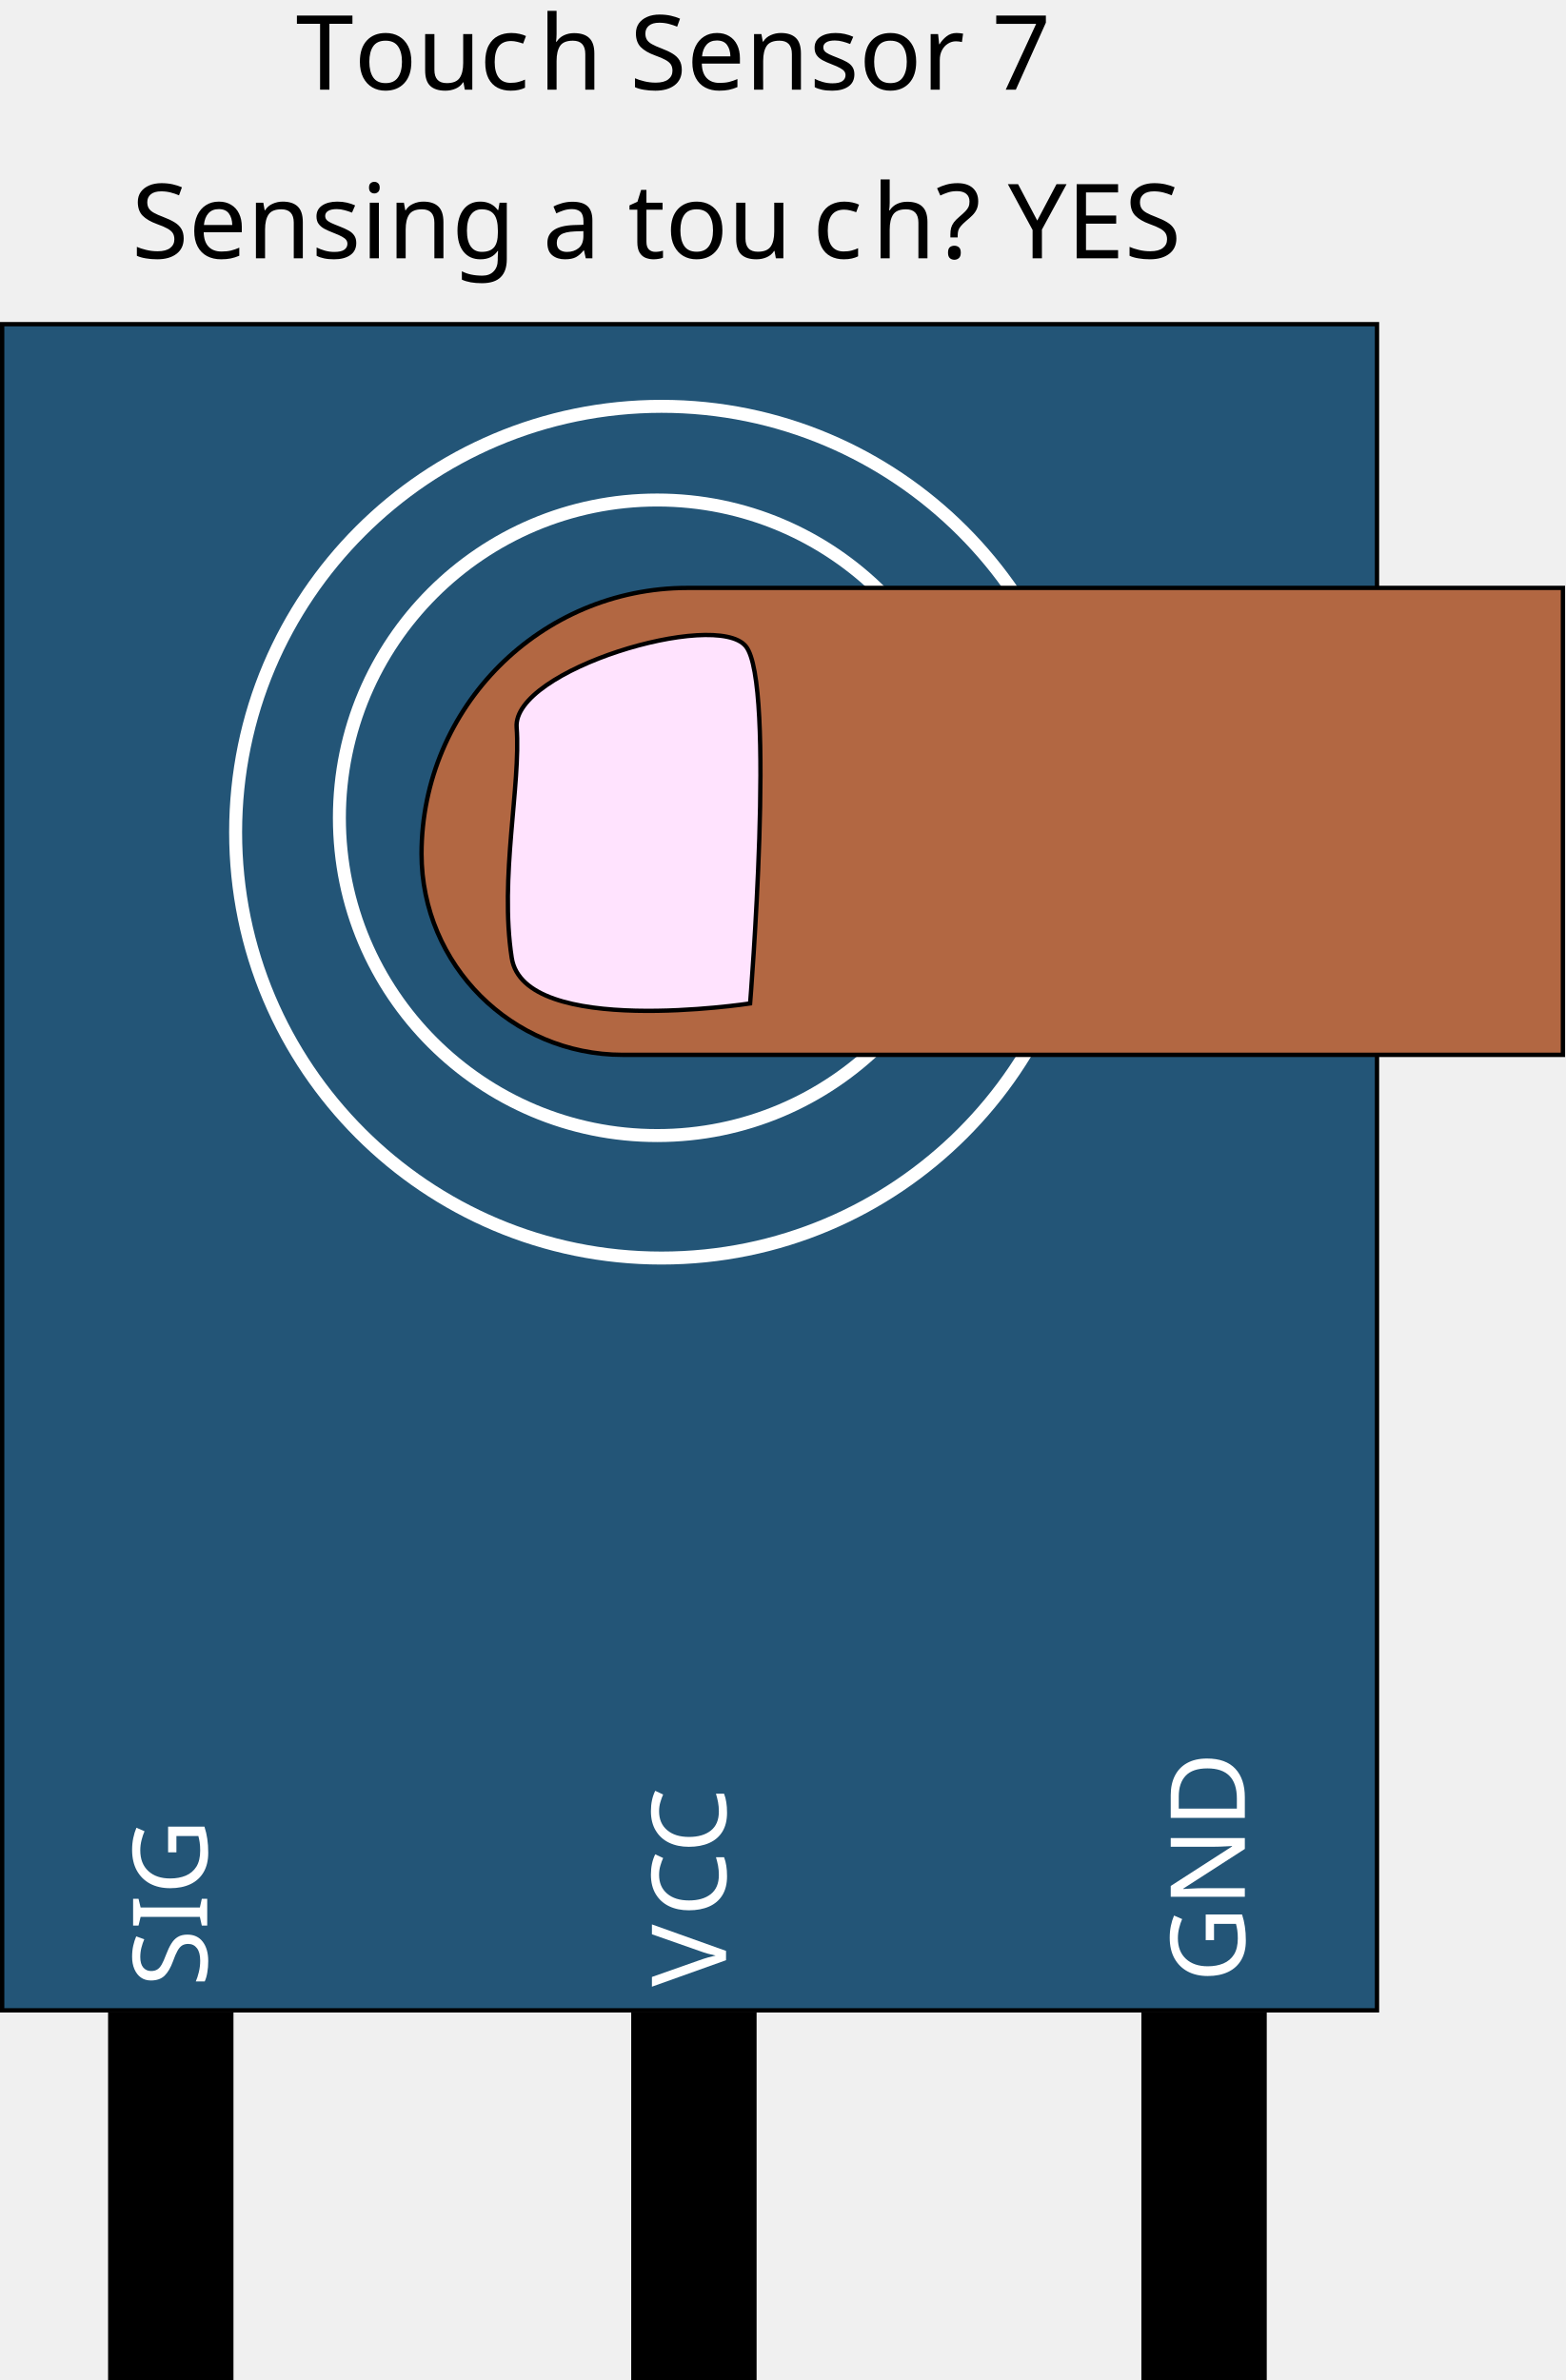
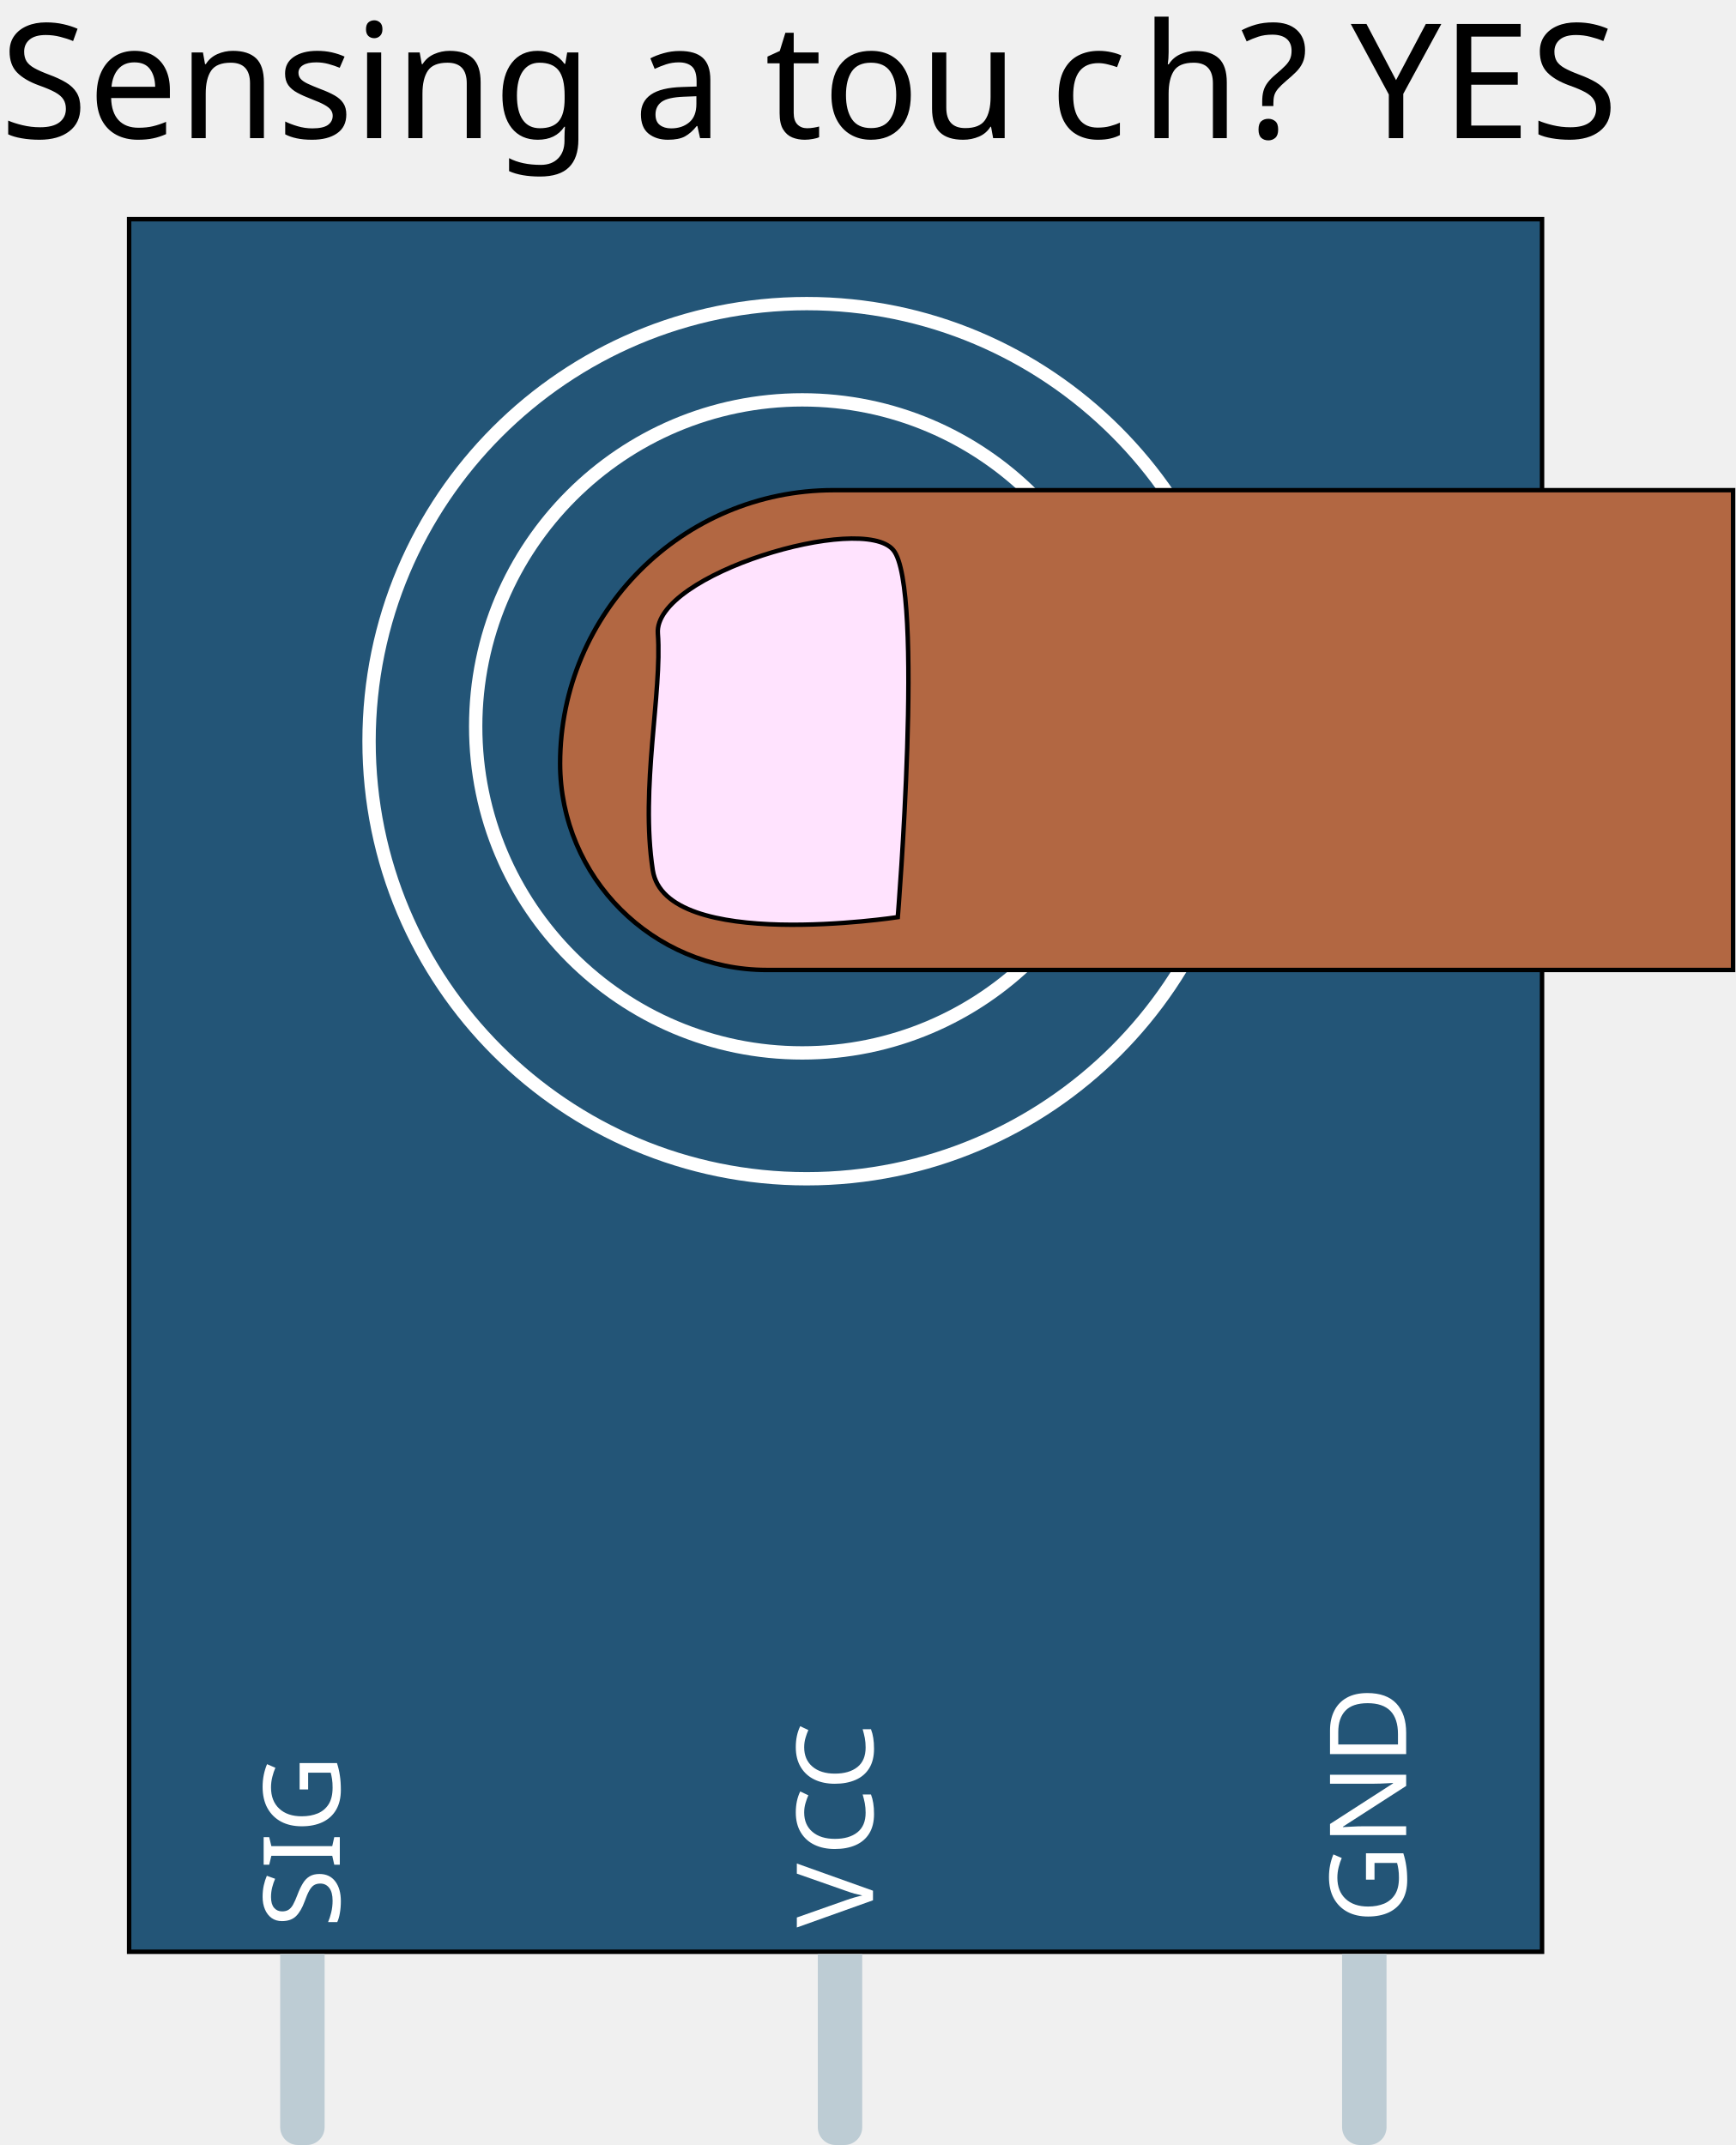
- <svg xmlns="http://www.w3.org/2000/svg" width="362" height="550.48" viewBox="0 0 362 550.48">
+ <svg xmlns="http://www.w3.org/2000/svg" width="390.56" height="482.84" viewBox="0 0 390.56 482.84">
  <g id="text">
-     <text id="title" transform="translate(68.44 20.74)" style="font-size: 24px;font-family: ArialRoundedMTBold, Arial Rounded MT Bold">
-       <tspan style="letter-spacing: -0.063em">T</tspan>
-       <tspan x="13.49" y="0">ou</tspan>
-       <tspan x="42.48" y="0" style="letter-spacing: -0.025em">c</tspan>
-       <tspan x="56.14" y="0">h Sensor 7</tspan>
-     </text>
-     <text id="question" transform="translate(30.44 59.74)" style="font-size: 24px;font-family: ArialRoundedMTBold, Arial Rounded MT Bold">Sensing a tou<tspan x="157.52" y="0" style="letter-spacing: -0.025em">c</tspan>
-       <tspan x="171.19" y="0">h? YES</tspan>
+     <text id="READING_VALUE" transform="translate(0 31.1)" font-size="36" font-family="ArialRoundedMTBold, Arial Rounded MT Bold">Sensing a tou<tspan x="236.29" y="0" letter-spacing="-0.02em">c</tspan>
+       <tspan x="256.78" y="0">h? YES</tspan>
    </text>
  </g>
  <g id="touch">
    <g id="base">
-       <rect x="0.5" y="74.98" width="318" height="390" style="fill: #235577" />
-       <path d="M359,87V476H42V87H359m1-1H41V477H360V86Z" transform="translate(-41 -11.52)" />
+       <rect x="29.06" y="49.34" width="318" height="390" fill="#235577" />
+       <path d="M359,87V476H42V87H359m1-1H41V477H360V86Z" transform="translate(-12.44 -37.16)" />
    </g>
    <g id="_1-circle" data-name="1-circle">
-       <path d="M194,107a97,97,0,1,1-97,97,97.1,97.1,0,0,1,97-97m0-3A100,100,0,1,0,294,204,100,100,0,0,0,194,104Z" transform="translate(-41 -11.52)" style="fill: #fff" />
+       <path d="M194,107a97,97,0,1,1-97,97,97.1,97.1,0,0,1,97-97m0-3A100,100,0,1,0,294,204,100,100,0,0,0,194,104Z" transform="translate(-12.44 -37.16)" fill="#fff" />
    </g>
    <g id="_2-circle" data-name="2-circle">
-       <path d="M193,128.67a72,72,0,1,1-72,72,72.08,72.08,0,0,1,72-72m0-3a75,75,0,1,0,75,75,75,75,0,0,0-75-75Z" transform="translate(-41 -11.52)" style="fill: #fff" />
+       <path d="M193,128.67a72,72,0,1,1-72,72,72.08,72.08,0,0,1,72-72m0-3a75,75,0,1,0,75,75,75,75,0,0,0-75-75Z" transform="translate(-12.44 -37.16)" fill="#fff" />
    </g>
    <g id="_3-circle" data-name="3-circle">
-       <path d="M193,153.67a47,47,0,1,1-47,47,47,47,0,0,1,47-47m0-3a50,50,0,1,0,50,50,50,50,0,0,0-50-50Z" transform="translate(-41 -11.52)" style="fill: #fff" />
+       <path d="M193,153.67a47,47,0,1,1-47,47,47,47,0,0,1,47-47m0-3a50,50,0,1,0,50,50,50,50,0,0,0-50-50Z" transform="translate(-12.44 -37.16)" fill="#fff" />
    </g>
    <g id="_4-circle" data-name="4-circle">
-       <path d="M193,178.67a22,22,0,1,1-22,22,22,22,0,0,1,22-22m0-3a25,25,0,1,0,25,25,25,25,0,0,0-25-25Z" transform="translate(-41 -11.52)" style="fill: #fff" />
+       <path d="M193,178.67a22,22,0,1,1-22,22,22,22,0,0,1,22-22m0-3a25,25,0,1,0,25,25,25,25,0,0,0-25-25Z" transform="translate(-12.44 -37.16)" fill="#fff" />
    </g>
  </g>
  <g id="wires">
-     <rect id="SIG" x="25" y="465.48" width="29" height="85" />
-     <rect id="VCC" x="146" y="465.48" width="29" height="85" />
-     <rect id="GND" x="264" y="465.48" width="29" height="85" />
-     <text id="SIG_TEXT" transform="translate(47.93 459.51) rotate(-90)" style="font-size: 24px;fill: #fff;font-family: ArialRoundedMTBold, Arial Rounded MT Bold">SIG</text>
-     <text id="VCC_TEXT" transform="translate(167.93 459.51) rotate(-90)" style="font-size: 24px;fill: #fff;font-family: ArialRoundedMTBold, Arial Rounded MT Bold">
-       <tspan style="letter-spacing: -0.013em">V</tspan>
+     <path id="PIN" d="M63.06,439.84h10a0,0,0,0,1,0,0v39a4,4,0,0,1-4,4h-2a4,4,0,0,1-4-4v-39A0,0,0,0,1,63.06,439.84Z" fill="#bdccd4" />
+     <path id="POWER" d="M184.06,439.84h10a0,0,0,0,1,0,0v39a4,4,0,0,1-4,4h-2a4,4,0,0,1-4-4v-39A0,0,0,0,1,184.06,439.84Z" fill="#bdccd4" />
+     <path id="GND" d="M302.06,439.84h10a0,0,0,0,1,0,0v39a4,4,0,0,1-4,4h-2a4,4,0,0,1-4-4v-39A0,0,0,0,1,302.06,439.84Z" fill="#bdccd4" />
+     <text id="PIN_TEXT" transform="translate(76.48 433.88) rotate(-90)" font-size="24" fill="#fff" font-family="ArialRoundedMTBold, Arial Rounded MT Bold">SIG</text>
+     <text id="VCC_TEXT" transform="translate(196.48 433.88) rotate(-90)" font-size="24" fill="#fff" font-family="ArialRoundedMTBold, Arial Rounded MT Bold">
+       <tspan letter-spacing="-0.01em">V</tspan>
      <tspan x="16.2" y="0">CC</tspan>
    </text>
-     <text id="GND_TEXT" transform="translate(287.93 458.51) rotate(-90)" style="font-size: 24px;fill: #fff;font-family: ArialRoundedMTBold, Arial Rounded MT Bold">GND</text>
+     <text id="GND_TEXT" transform="translate(316.48 432.88) rotate(-90)" font-size="24" fill="#fff" font-family="ArialRoundedMTBold, Arial Rounded MT Bold">GND</text>
  </g>
  <g id="finger">
    <g>
-       <path d="M185,255.5A46.55,46.55,0,0,1,138.5,209,61.57,61.57,0,0,1,200,147.5H402.5v108Z" transform="translate(-41 -11.52)" style="fill: #b26742" />
-       <path d="M402,148V255H185a46.06,46.06,0,0,1-46-46,61.06,61.06,0,0,1,61-61H402m1-1H200a62,62,0,0,0-62,62h0a47,47,0,0,0,47,47H403V147Z" transform="translate(-41 -11.52)" />
+       <path d="M185,255.5A46.55,46.55,0,0,1,138.5,209,61.57,61.57,0,0,1,200,147.5H402.5v108Z" transform="translate(-12.44 -37.16)" fill="#b26742" />
+       <path d="M402,148V255H185a46.06,46.06,0,0,1-46-46,61.06,61.06,0,0,1,61-61H402m1-1H200a62,62,0,0,0-62,62h0a47,47,0,0,0,47,47H403V147Z" transform="translate(-12.44 -37.16)" />
    </g>
-     <path d="M214.5,243.61s-52.28,8-55.14-10.56,2.14-40,1.14-53.29,46-27.29,53-18.77S214.5,243.61,214.5,243.61Z" transform="translate(-41 -11.52)" style="fill: #ffe3fe;stroke: #000;stroke-miterlimit: 10" />
+     <path d="M214.5,243.61s-52.28,8-55.14-10.56,2.14-40,1.14-53.29,46-27.29,53-18.77S214.5,243.61,214.5,243.61Z" transform="translate(-12.44 -37.16)" fill="#ffe3fe" stroke="#000" stroke-miterlimit="10" />
  </g>
</svg>
